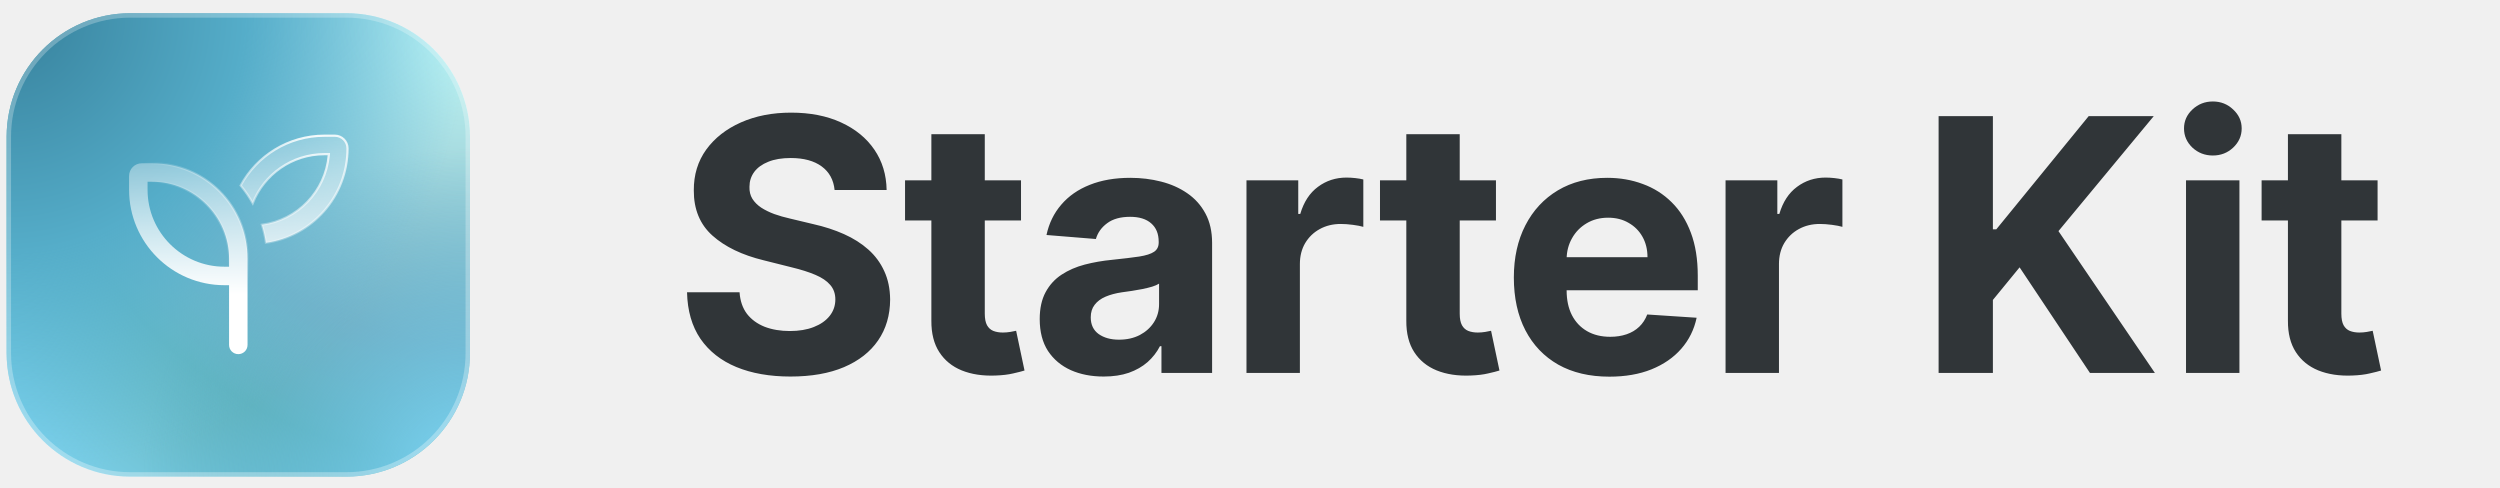
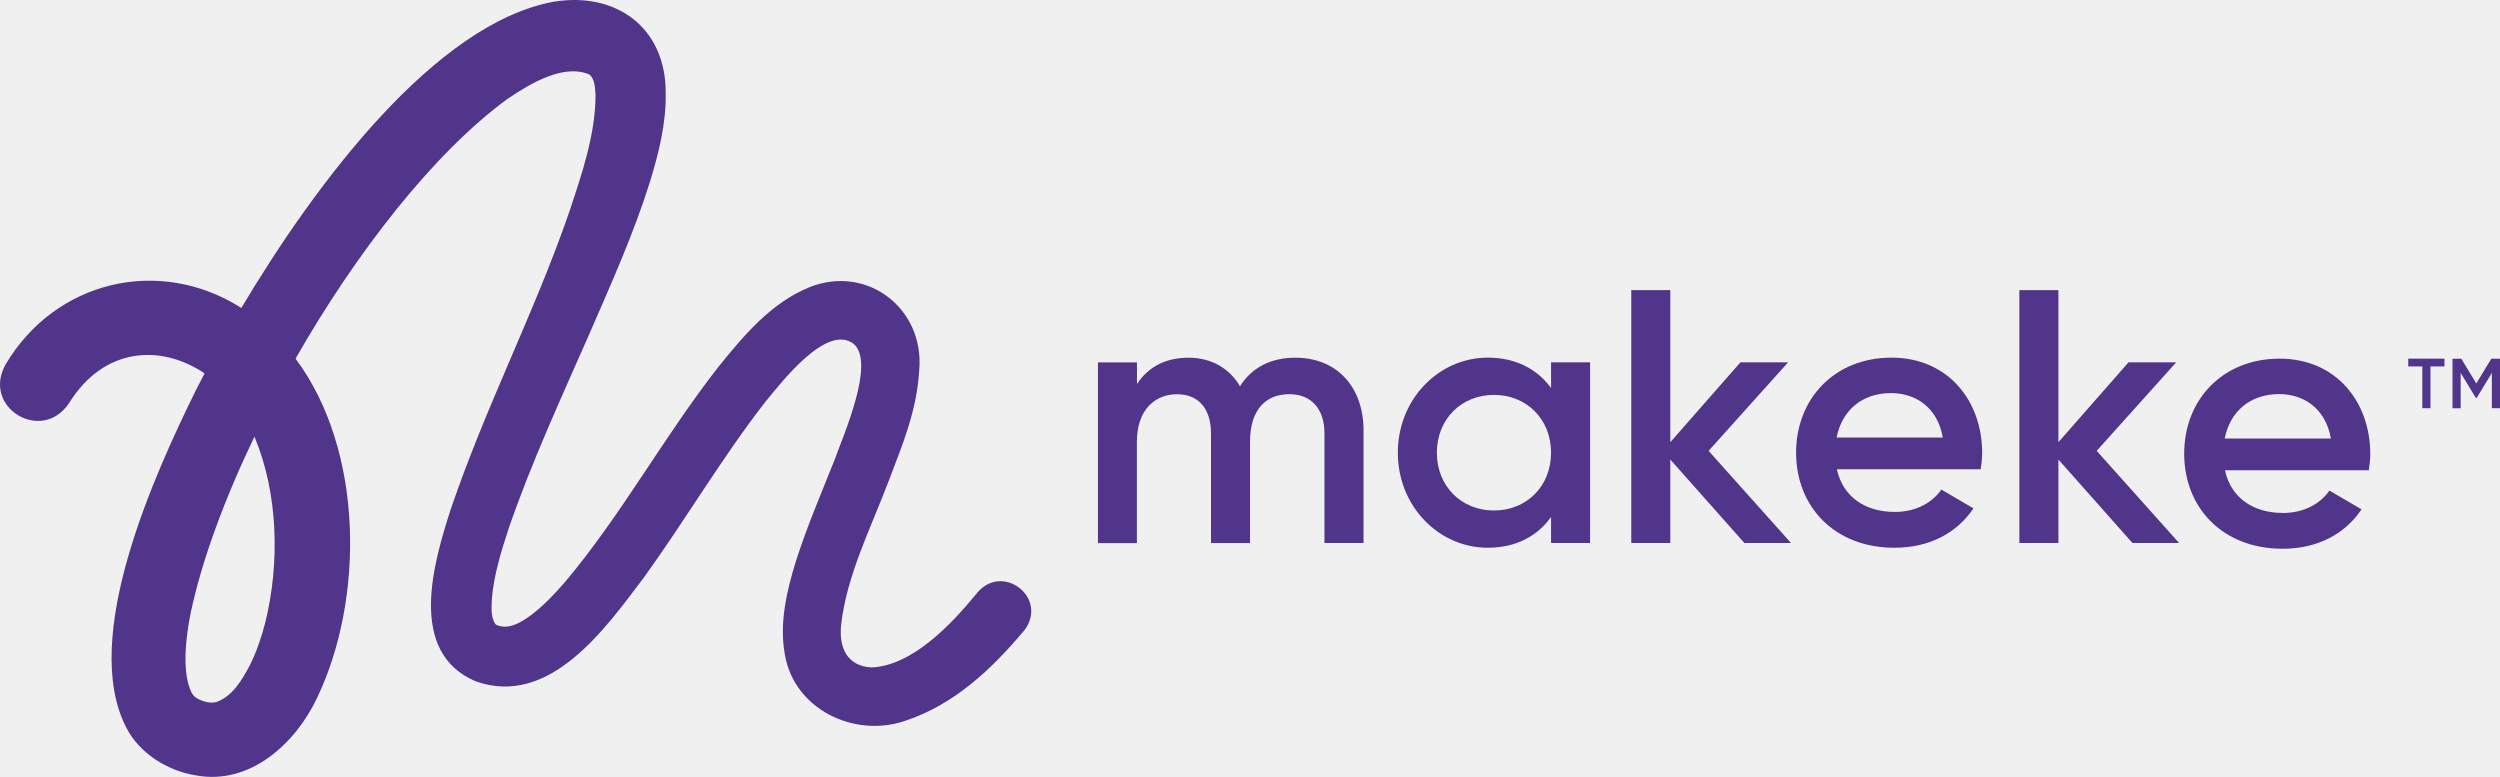
- <svg xmlns="http://www.w3.org/2000/svg" width="1133" height="221" viewBox="0 0 1133 221" fill="none">
-   <rect x="3" y="6" width="210" height="210" rx="56" fill="white" />
-   <rect x="3" y="6" width="210" height="210" rx="56" fill="url(#paint0_radial_3545_7)" />
-   <rect x="3" y="6" width="210" height="210" rx="56" fill="url(#paint1_radial_3545_7)" />
-   <rect x="3" y="6" width="210" height="210" rx="56" fill="url(#paint2_radial_3545_7)" />
-   <g clip-path="url(#clip0_3545_7)">
-     <path d="M120.499 110.045C120.109 107.239 119.504 104.509 118.684 101.854C134.822 99.796 147.499 86.741 148.986 70.42L149.036 69.875H148.488H147.062C132.257 69.875 119.597 79.107 114.537 92.112C112.966 89.263 111.128 86.567 109.051 84.065C116.399 70.632 130.675 61.5 147.062 61.5H151.75C154.931 61.5 157.5 64.069 157.5 67.25C157.5 89.012 141.42 107.012 120.499 110.045ZM67.375 82.375H66.875V82.875V86C66.875 105.261 82.49 120.875 101.75 120.875H103.312H103.812V120.375V117.25C103.812 97.99 88.198 82.375 68.938 82.375H67.375ZM103.812 129.75V129.25H103.312H101.75C77.866 129.25 58.5 109.884 58.5 86V79.75C58.5 76.569 61.069 74 64.25 74H68.938C92.822 74 112.188 93.366 112.188 117.25V120.375V129.75V156.312C112.188 158.634 110.322 160.5 108 160.5C105.678 160.5 103.812 158.634 103.812 156.312V129.75Z" fill="url(#paint3_linear_3545_7)" stroke="url(#paint4_radial_3545_7)" />
+ <svg xmlns="http://www.w3.org/2000/svg" width="753" height="234" viewBox="0 0 753 234" fill="none">
+   <g clip-path="url(#clip0_447_2761)">
+     <path d="M736.27 110.371H732.064V122.95H729.605V110.371H725.364V108.026H736.27V110.371Z" fill="#50358B" />
+     <path d="M753.002 122.95H750.543V112.325L745.999 119.823H745.696L741.152 112.308V122.967H738.693V108.044H741.348L745.856 115.506L750.383 108.044H753.002V122.967V122.95Z" fill="#50358B" />
+     <path d="M410.692 129.817V163.556H398.933V130.586C398.933 122.97 394.79 118.727 388.37 118.727C381.408 118.727 376.511 123.183 376.511 133.092V163.571H364.752V130.6C364.752 122.984 360.937 118.742 354.516 118.742C348.096 118.742 342.43 123.198 342.43 133.106V163.585H330.699V109.147H342.458V115.681C345.946 110.342 351.27 107.737 358.018 107.737C364.766 107.737 370.318 110.898 373.479 116.336C377.066 110.67 382.832 107.737 390.135 107.737C402.435 107.737 410.707 116.222 410.707 129.831L410.692 129.817Z" fill="#50358B" />
+     <path d="M478.94 109.147V163.556H467.181V155.727C463.039 161.492 456.618 164.98 448.133 164.98C433.328 164.98 421.027 152.467 421.027 136.352C421.027 120.236 433.328 107.723 448.133 107.723C456.618 107.723 463.039 111.211 467.181 116.862V109.132H478.94V109.147ZM467.181 136.352C467.181 126.23 459.778 118.941 449.984 118.941C440.189 118.941 432.787 126.23 432.787 136.352C432.787 146.473 440.189 153.762 449.984 153.762C459.778 153.762 467.181 146.473 467.181 136.352Z" fill="#50358B" />
+     <path d="M525.408 163.557L503.1 138.416V163.557H491.341V87.38H503.1V133.191L524.212 109.132H538.576L514.631 135.796L539.445 163.542H525.408V163.557Z" fill="#50358B" />
+     <path d="M570.694 154.203C577.229 154.203 582.126 151.271 584.731 147.456L594.412 153.121C589.401 160.524 581.243 164.98 570.58 164.98C552.628 164.98 540.983 152.68 540.983 136.352C540.983 120.023 552.628 107.723 569.712 107.723C586.795 107.723 597.031 120.777 597.031 136.451C597.031 138.088 596.818 139.825 596.59 141.348H553.269C555.12 149.833 561.982 154.189 570.68 154.189L570.694 154.203ZM585.172 131.782C583.535 122.429 576.688 118.4 569.612 118.4C560.8 118.4 554.807 123.625 553.184 131.782H585.187H585.172Z" fill="#50358B" />
+     <path d="M642.302 163.557L619.993 138.416V163.557H608.234V87.38H619.993V133.191L641.106 109.132H655.47L631.525 135.796L656.338 163.542H642.302V163.557Z" fill="#50358B" />
+     <path d="M687.587 154.506C694.121 154.506 699.018 151.574 701.624 147.759L711.304 153.424C706.293 160.827 698.136 165.283 687.473 165.283C669.521 165.283 657.876 152.983 657.876 136.654C657.876 120.326 669.521 108.026 686.604 108.026C703.688 108.026 713.924 121.08 713.924 136.754C713.924 138.391 713.71 140.128 713.482 141.651H670.162C672.012 150.136 678.874 154.492 687.572 154.492L687.587 154.506ZM702.065 132.085C700.428 122.732 693.58 118.703 686.505 118.703C677.693 118.703 671.699 123.928 670.076 132.085H702.079H702.065Z" fill="#50358B" />
+     <path d="M294.316 178.581C286.491 188.174 274.729 200.54 262.439 201.034C255.11 200.588 252.629 195.042 253.349 188.158C255.046 173.338 262.103 159.506 267.624 144.989C271.801 133.962 276.169 123.827 276.889 111.285C278.362 93.023 261.415 79.765 244.116 86.378C232.274 91.111 224.08 101.007 216.495 110.361C199.868 131.587 187.226 155.108 170.039 175.474C166.775 179.234 163.35 182.74 159.909 185.306C157.269 187.234 154.325 189.003 151.524 188.732C149.988 188.557 149.38 188.158 149.22 187.983C147.811 185.911 148.035 183.378 148.147 180.382C148.756 173.243 150.884 166.263 153.204 159.204C160.005 139.412 169.015 119.907 177.529 100.545C184.026 85.582 190.859 70.443 195.804 54.651C198.38 46.221 200.7 37.122 200.508 27.815C200.508 8.31 185.578 -2.606 166.695 0.534C131.201 7.083 95.258 54.858 72.695 92.752C47.922 77.008 16.589 84.578 1.69 109.772C-5.623 122.759 12.668 133.739 20.814 121.389C31.407 104.401 48.562 103.668 61.621 112.465C60.724 114.17 59.86 115.827 59.06 117.405C46.61 142.742 23.95 192.11 38.097 219.264C41.937 226.802 50.419 232.204 58.996 233.543C75.559 236.634 89.241 223.519 95.451 210.309C109.677 180.748 109.773 135.858 89.017 108.019C107.26 76.132 130.528 46.141 152.788 29.839C159.877 25.043 169.751 19.131 177.544 22.445C178.985 23.672 179.209 25.839 179.369 28.437C179.417 40.245 175.32 52.245 171.527 63.638C160.998 94.219 146.355 122.185 135.745 153.451C130.544 169.578 122.607 196.477 143.299 205.225C165.734 213.161 182.553 189.003 194.011 173.848C206.573 156.431 217.439 137.866 230.402 121.197C235.49 115.014 249.077 97.31 257.158 103.605C263.687 109.278 254.118 130.918 251.333 138.599C247.46 148.415 243.124 158.375 239.667 169.227C237.043 177.784 234.642 187.569 236.403 197.162C239.171 213.623 257.318 222.372 272.633 217.113C287.595 212.157 298.813 201.417 308.639 189.72C315.76 179.999 301.966 169.402 294.316 178.565V178.581ZM76.663 131.571C83.784 148.575 84.329 169.514 79.912 187.457C78.76 192.015 77.223 196.413 75.287 200.301C72.615 205.369 69.926 209.576 65.445 211.36C63.653 211.966 61.685 211.472 59.924 210.643C58.916 210.149 58.436 209.878 57.7 208.588C54.708 202.612 55.94 191.999 57.444 184.557C60.788 168.797 67.606 150.327 76.647 131.508C76.647 131.54 76.663 131.555 76.679 131.587L76.663 131.571Z" fill="#50358B" />
  </g>
-   <rect x="4" y="7" width="208" height="208" rx="55" stroke="white" stroke-opacity="0.2" stroke-width="2" />
-   <rect x="4" y="7" width="208" height="208" rx="55" stroke="url(#paint5_linear_3545_7)" stroke-opacity="0.3" stroke-width="2" />
-   <path d="M378.239 86.102C377.784 81.519 375.833 77.958 372.386 75.421C368.939 72.883 364.261 71.614 358.352 71.614C354.337 71.614 350.947 72.182 348.182 73.318C345.417 74.417 343.295 75.951 341.818 77.921C340.379 79.89 339.659 82.125 339.659 84.625C339.583 86.708 340.019 88.526 340.966 90.079C341.951 91.633 343.295 92.977 345 94.114C346.705 95.212 348.674 96.178 350.909 97.011C353.144 97.807 355.53 98.489 358.068 99.057L368.523 101.557C373.598 102.693 378.258 104.208 382.5 106.102C386.742 107.996 390.417 110.326 393.523 113.091C396.629 115.856 399.034 119.114 400.739 122.864C402.481 126.614 403.371 130.913 403.409 135.761C403.371 142.883 401.553 149.057 397.955 154.284C394.394 159.473 389.242 163.508 382.5 166.386C375.795 169.227 367.708 170.648 358.239 170.648C348.845 170.648 340.663 169.208 333.693 166.33C326.761 163.451 321.345 159.189 317.443 153.545C313.58 147.864 311.553 140.837 311.364 132.466H335.17C335.436 136.367 336.553 139.625 338.523 142.239C340.53 144.814 343.201 146.765 346.534 148.091C349.905 149.379 353.712 150.023 357.955 150.023C362.121 150.023 365.739 149.417 368.807 148.205C371.913 146.992 374.318 145.307 376.023 143.148C377.727 140.989 378.58 138.508 378.58 135.705C378.58 133.091 377.803 130.894 376.25 129.114C374.735 127.333 372.5 125.818 369.545 124.568C366.629 123.318 363.049 122.182 358.807 121.159L346.136 117.977C336.326 115.591 328.58 111.86 322.898 106.784C317.216 101.708 314.394 94.871 314.432 86.273C314.394 79.227 316.269 73.072 320.057 67.807C323.883 62.542 329.129 58.432 335.795 55.477C342.462 52.523 350.038 51.045 358.523 51.045C367.159 51.045 374.697 52.523 381.136 55.477C387.614 58.432 392.652 62.542 396.25 67.807C399.848 73.072 401.705 79.171 401.818 86.102H378.239ZM462.723 81.727V99.909H410.166V81.727H462.723ZM422.098 60.818H446.303V142.182C446.303 144.417 446.644 146.159 447.326 147.409C448.007 148.621 448.954 149.473 450.166 149.966C451.416 150.458 452.856 150.705 454.485 150.705C455.621 150.705 456.757 150.61 457.894 150.42C459.03 150.193 459.901 150.023 460.507 149.909L464.314 167.92C463.102 168.299 461.398 168.735 459.201 169.227C457.004 169.758 454.333 170.08 451.189 170.193C445.356 170.42 440.242 169.644 435.848 167.864C431.492 166.083 428.102 163.318 425.678 159.568C423.254 155.818 422.06 151.083 422.098 145.364V60.818ZM500.177 170.648C494.609 170.648 489.646 169.682 485.29 167.75C480.934 165.78 477.487 162.883 474.949 159.057C472.449 155.193 471.199 150.383 471.199 144.625C471.199 139.777 472.09 135.705 473.87 132.409C475.65 129.114 478.074 126.462 481.143 124.455C484.211 122.447 487.696 120.932 491.597 119.909C495.537 118.886 499.665 118.167 503.984 117.75C509.059 117.22 513.15 116.727 516.256 116.273C519.362 115.78 521.616 115.061 523.018 114.114C524.419 113.167 525.12 111.765 525.12 109.909V109.568C525.12 105.97 523.984 103.186 521.711 101.216C519.476 99.246 516.294 98.261 512.165 98.261C507.809 98.261 504.343 99.227 501.768 101.159C499.192 103.053 497.487 105.439 496.654 108.318L474.268 106.5C475.404 101.197 477.639 96.614 480.972 92.75C484.305 88.849 488.605 85.856 493.87 83.773C499.173 81.651 505.309 80.591 512.279 80.591C517.127 80.591 521.768 81.159 526.199 82.296C530.669 83.432 534.627 85.193 538.074 87.579C541.559 89.966 544.305 93.034 546.313 96.784C548.321 100.496 549.324 104.947 549.324 110.136V169H526.37V156.898H525.688C524.287 159.625 522.412 162.03 520.063 164.114C517.715 166.159 514.893 167.769 511.597 168.943C508.302 170.08 504.495 170.648 500.177 170.648ZM507.109 153.943C510.669 153.943 513.813 153.242 516.54 151.841C519.268 150.402 521.408 148.47 522.961 146.045C524.514 143.621 525.29 140.875 525.29 137.807V128.545C524.533 129.038 523.491 129.492 522.165 129.909C520.877 130.288 519.419 130.648 517.79 130.989C516.162 131.292 514.533 131.576 512.904 131.841C511.275 132.068 509.798 132.277 508.472 132.466C505.631 132.883 503.15 133.545 501.029 134.455C498.908 135.364 497.26 136.595 496.086 138.148C494.912 139.663 494.324 141.557 494.324 143.83C494.324 147.125 495.518 149.644 497.904 151.386C500.328 153.091 503.396 153.943 507.109 153.943ZM564.903 169V81.727H588.369V96.954H589.278C590.869 91.538 593.539 87.447 597.289 84.682C601.039 81.879 605.357 80.477 610.244 80.477C611.456 80.477 612.763 80.553 614.164 80.704C615.566 80.856 616.797 81.064 617.857 81.329V102.807C616.721 102.466 615.149 102.163 613.141 101.898C611.134 101.633 609.297 101.5 607.63 101.5C604.07 101.5 600.888 102.277 598.085 103.83C595.32 105.345 593.123 107.466 591.494 110.193C589.903 112.92 589.107 116.064 589.107 119.625V169H564.903ZM677.967 81.727V99.909H625.41V81.727H677.967ZM637.342 60.818H661.547V142.182C661.547 144.417 661.888 146.159 662.569 147.409C663.251 148.621 664.198 149.473 665.41 149.966C666.66 150.458 668.1 150.705 669.728 150.705C670.865 150.705 672.001 150.61 673.138 150.42C674.274 150.193 675.145 150.023 675.751 149.909L679.558 167.92C678.346 168.299 676.641 168.735 674.444 169.227C672.247 169.758 669.577 170.08 666.433 170.193C660.6 170.42 655.486 169.644 651.092 167.864C646.736 166.083 643.346 163.318 640.922 159.568C638.497 155.818 637.304 151.083 637.342 145.364V60.818ZM729.369 170.705C720.392 170.705 712.665 168.886 706.188 165.25C699.748 161.576 694.786 156.386 691.301 149.682C687.816 142.939 686.074 134.966 686.074 125.761C686.074 116.784 687.816 108.905 691.301 102.125C694.786 95.345 699.691 90.061 706.017 86.273C712.381 82.485 719.843 80.591 728.403 80.591C734.161 80.591 739.521 81.519 744.483 83.375C749.483 85.193 753.839 87.939 757.551 91.614C761.301 95.288 764.218 99.909 766.301 105.477C768.384 111.008 769.426 117.485 769.426 124.909V131.557H695.733V116.557H746.642C746.642 113.072 745.884 109.985 744.369 107.295C742.854 104.606 740.752 102.504 738.062 100.989C735.411 99.436 732.324 98.659 728.801 98.659C725.127 98.659 721.869 99.511 719.028 101.216C716.225 102.883 714.028 105.136 712.438 107.977C710.847 110.78 710.032 113.905 709.994 117.352V131.614C709.994 135.932 710.79 139.663 712.381 142.807C714.009 145.951 716.301 148.375 719.256 150.08C722.21 151.784 725.714 152.636 729.767 152.636C732.456 152.636 734.919 152.258 737.153 151.5C739.388 150.742 741.301 149.606 742.892 148.091C744.483 146.576 745.695 144.72 746.528 142.523L768.915 144C767.778 149.379 765.449 154.076 761.926 158.091C758.441 162.068 753.934 165.174 748.403 167.409C742.911 169.606 736.566 170.705 729.369 170.705ZM782.022 169V81.727H805.487V96.954H806.397C807.987 91.538 810.658 87.447 814.408 84.682C818.158 81.879 822.476 80.477 827.362 80.477C828.575 80.477 829.881 80.553 831.283 80.704C832.684 80.856 833.916 81.064 834.976 81.329V102.807C833.84 102.466 832.268 102.163 830.26 101.898C828.253 101.633 826.416 101.5 824.749 101.5C821.188 101.5 818.006 102.277 815.203 103.83C812.438 105.345 810.241 107.466 808.612 110.193C807.022 112.92 806.226 116.064 806.226 119.625V169H782.022ZM878.576 169V52.636H903.178V103.943H904.713L946.588 52.636H976.076L932.894 104.739L976.588 169H947.156L915.281 121.159L903.178 135.932V169H878.576ZM990.703 169V81.727H1014.91V169H990.703ZM1002.86 70.477C999.263 70.477 996.176 69.284 993.601 66.898C991.063 64.474 989.794 61.576 989.794 58.205C989.794 54.871 991.063 52.011 993.601 49.625C996.176 47.201 999.263 45.989 1002.86 45.989C1006.46 45.989 1009.53 47.201 1012.07 49.625C1014.64 52.011 1015.93 54.871 1015.93 58.205C1015.93 61.576 1014.64 64.474 1012.07 66.898C1009.53 69.284 1006.46 70.477 1002.86 70.477ZM1077.52 81.727V99.909H1024.96V81.727H1077.52ZM1036.89 60.818H1061.1V142.182C1061.1 144.417 1061.44 146.159 1062.12 147.409C1062.8 148.621 1063.75 149.473 1064.96 149.966C1066.21 150.458 1067.65 150.705 1069.28 150.705C1070.41 150.705 1071.55 150.61 1072.69 150.42C1073.82 150.193 1074.7 150.023 1075.3 149.909L1079.11 167.92C1077.9 168.299 1076.19 168.735 1073.99 169.227C1071.8 169.758 1069.13 170.08 1065.98 170.193C1060.15 170.42 1055.04 169.644 1050.64 167.864C1046.29 166.083 1042.9 163.318 1040.47 159.568C1038.05 155.818 1036.85 151.083 1036.89 145.364V60.818Z" fill="#303538" />
  <defs>
-     <radialGradient id="paint0_radial_3545_7" cx="0" cy="0" r="1" gradientUnits="userSpaceOnUse" gradientTransform="translate(213 5.99999) rotate(135) scale(296.985)">
-       <stop stop-color="#C5FCF9" />
-       <stop offset="0.507" stop-color="#7FB0BF" />
-       <stop offset="0.685" stop-color="#64B3B8" />
-       <stop offset="1" stop-color="#81D7F7" />
-     </radialGradient>
-     <radialGradient id="paint1_radial_3545_7" cx="0" cy="0" r="1" gradientUnits="userSpaceOnUse" gradientTransform="translate(213 216) rotate(-135) scale(148.492)">
-       <stop stop-color="#81D7F7" />
-       <stop offset="1" stop-color="#45A4C8" stop-opacity="0" />
-     </radialGradient>
-     <radialGradient id="paint2_radial_3545_7" cx="0" cy="0" r="1" gradientUnits="userSpaceOnUse" gradientTransform="translate(3 6) scale(210)">
-       <stop stop-color="#36809B" />
-       <stop offset="0.515" stop-color="#55ADC9" />
-       <stop offset="1" stop-color="#63C4E9" stop-opacity="0" />
-     </radialGradient>
-     <linearGradient id="paint3_linear_3545_7" x1="108" y1="61" x2="108" y2="161" gradientUnits="userSpaceOnUse">
-       <stop stop-color="white" stop-opacity="0.22" />
-       <stop offset="0.723" stop-color="white" />
-     </linearGradient>
-     <radialGradient id="paint4_radial_3545_7" cx="0" cy="0" r="1" gradientUnits="userSpaceOnUse" gradientTransform="translate(144.001 54.0096) rotate(123.858) scale(95.1239 95.1218)">
-       <stop stop-color="white" />
-       <stop offset="0.853" stop-color="white" stop-opacity="0" />
-     </radialGradient>
-     <linearGradient id="paint5_linear_3545_7" x1="108" y1="6" x2="108" y2="216" gradientUnits="userSpaceOnUse">
-       <stop stop-color="white" stop-opacity="0.22" />
-       <stop offset="1" stop-color="white" stop-opacity="0.42" />
-     </linearGradient>
-     <clipPath id="clip0_3545_7">
-       <rect width="100" height="100" fill="white" transform="translate(58 61)" />
+     <clipPath id="clip0_447_2761">
+       <rect width="753" height="234" fill="white" />
    </clipPath>
  </defs>
</svg>
